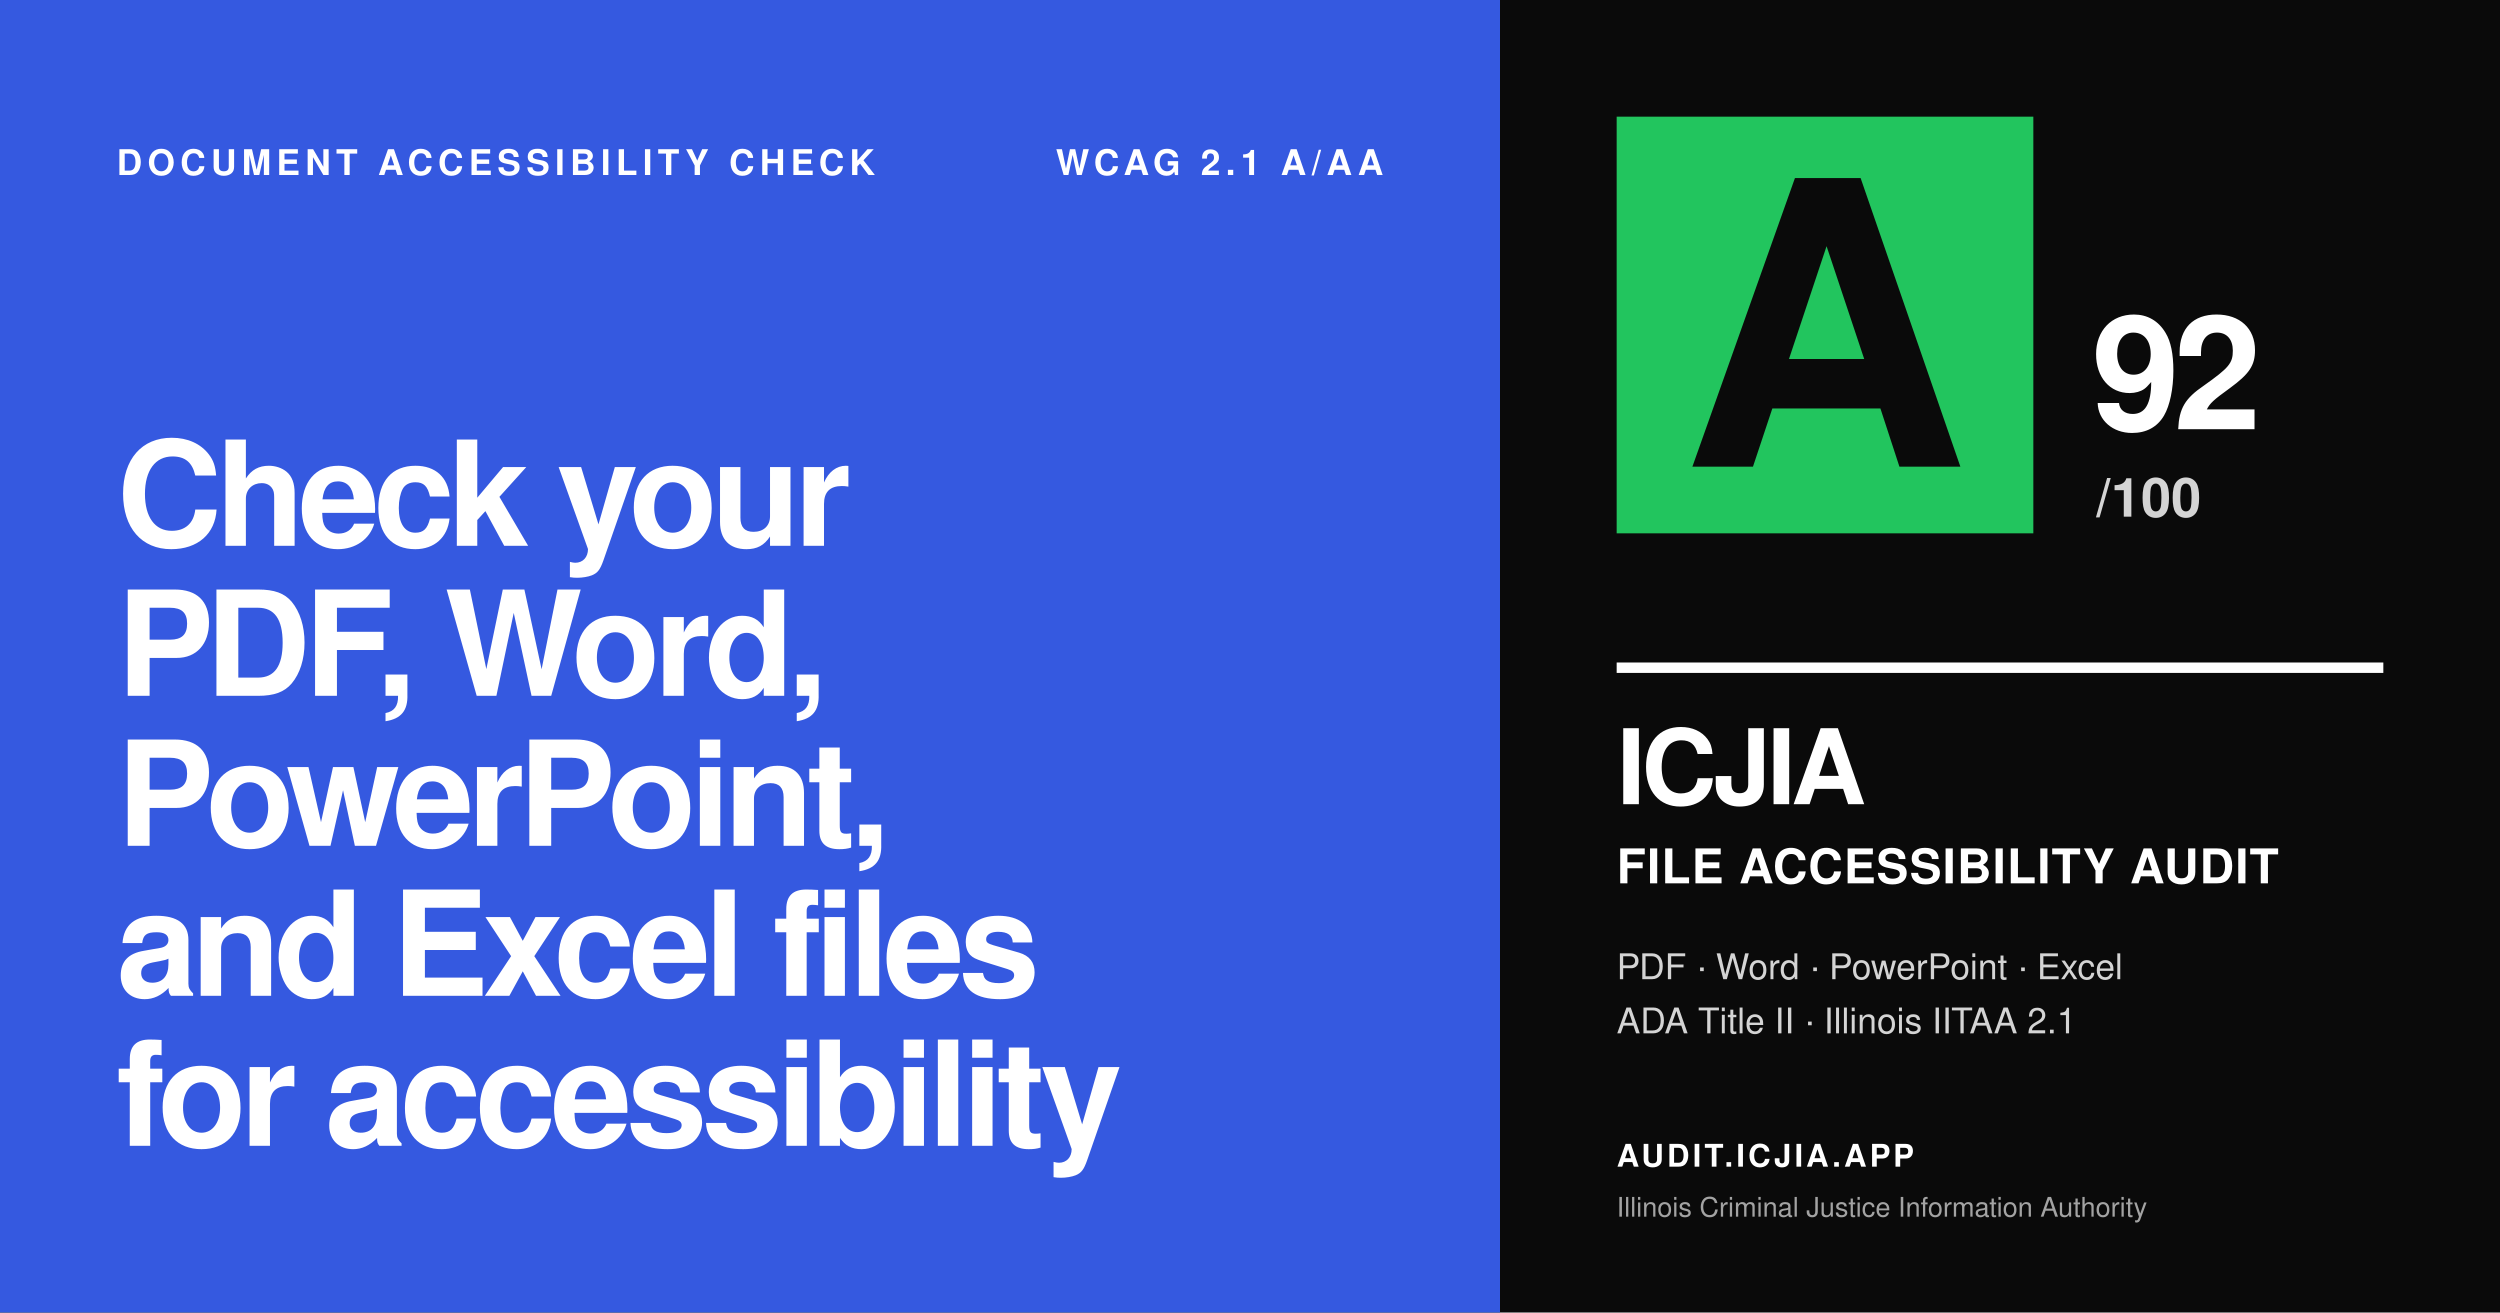
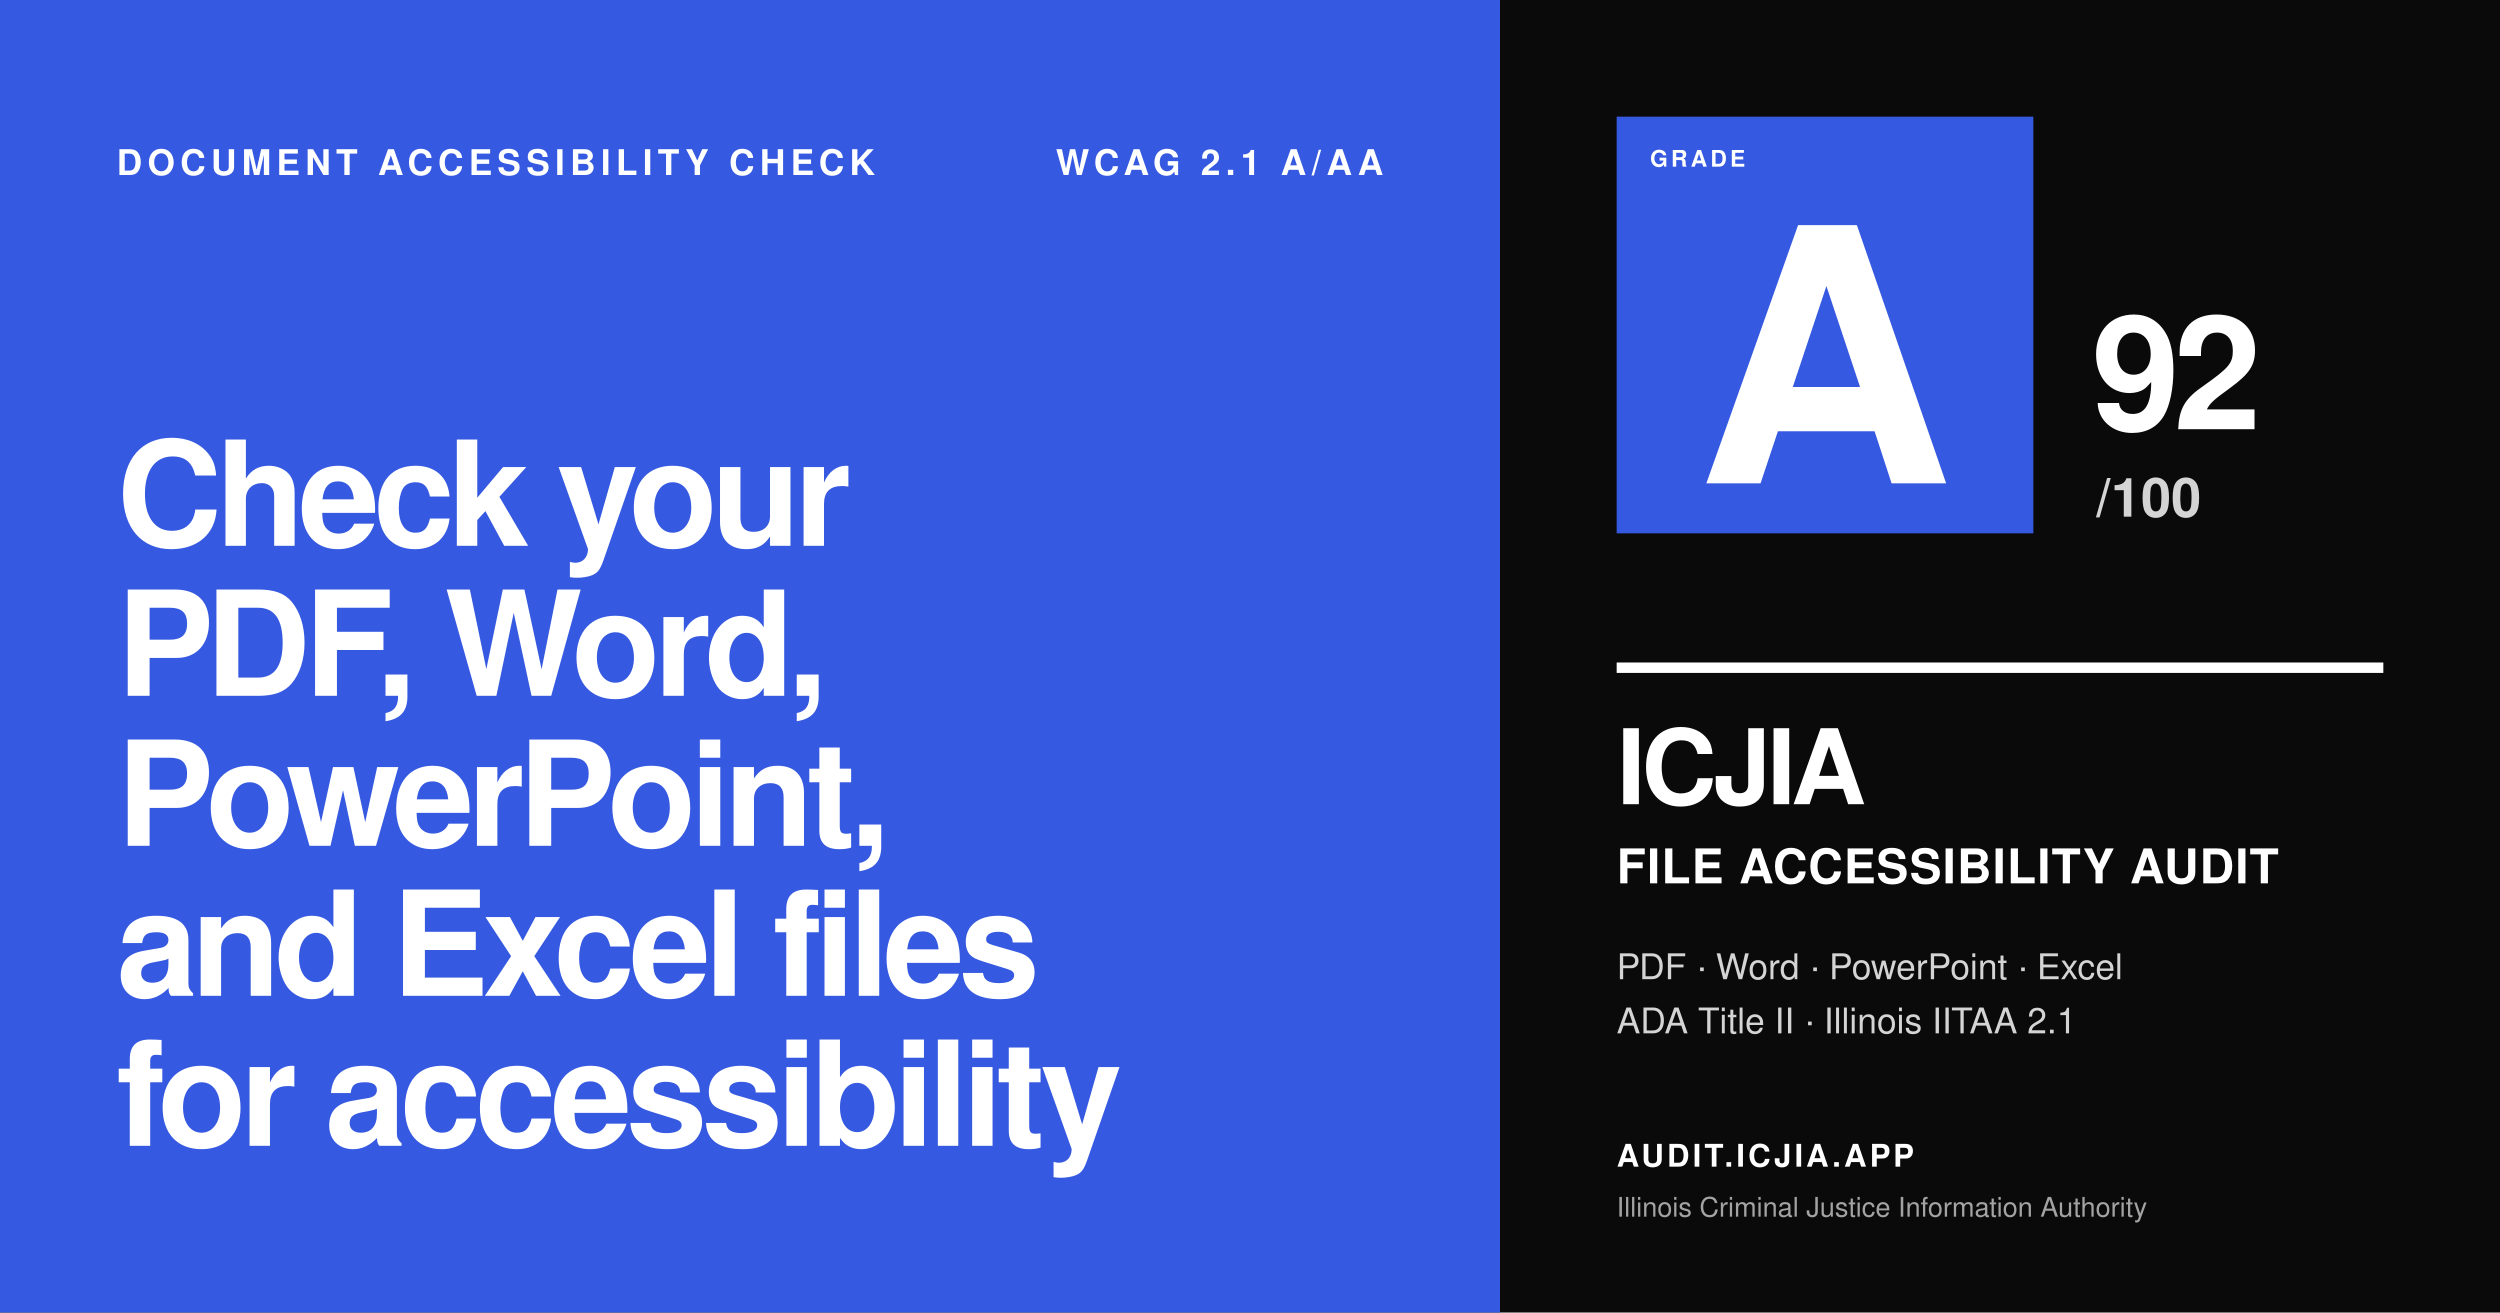
<svg xmlns="http://www.w3.org/2000/svg" width="1200" height="630">
  <rect width="1200" height="630" fill="#0a0a0a" />
  <rect x="0" y="0" width="720" height="630" fill="#3559e0" />
  <text x="56" y="84" font-family="Helvetica Neue, Helvetica, Arial, sans-serif" font-size="17" font-weight="700" fill="#ffffff" letter-spacing="2.5">DOCUMENT ACCESSIBILITY CHECK</text>
  <text x="664" y="84" text-anchor="end" font-family="Helvetica Neue, Helvetica, Arial, sans-serif" font-size="17" font-weight="700" fill="#ffffff" letter-spacing="2.5">WCAG 2.1 A/AA</text>
  <text x="56" y="262" font-family="Helvetica Neue, Helvetica, Arial, sans-serif" font-size="70" font-weight="800" fill="#ffffff" letter-spacing="-3">Check your</text>
  <text x="56" y="334" font-family="Helvetica Neue, Helvetica, Arial, sans-serif" font-size="70" font-weight="800" fill="#ffffff" letter-spacing="-3">PDF, Word,</text>
  <text x="56" y="406" font-family="Helvetica Neue, Helvetica, Arial, sans-serif" font-size="70" font-weight="800" fill="#ffffff" letter-spacing="-3">PowerPoint,</text>
  <text x="56" y="478" font-family="Helvetica Neue, Helvetica, Arial, sans-serif" font-size="70" font-weight="800" fill="#ffffff" letter-spacing="-3">and Excel files</text>
  <text x="56" y="550" font-family="Helvetica Neue, Helvetica, Arial, sans-serif" font-size="70" font-weight="800" fill="#ffffff" letter-spacing="-3">for accessibility</text>
-   <rect x="776" y="56" width="200" height="200" fill="#22c55e" />
-   <text x="876" y="224" text-anchor="middle" font-family="Helvetica Neue, Helvetica, Arial, sans-serif" font-size="190" font-weight="800" fill="#0a0a0a">A</text>
+   <rect x="776" y="56" width="200" height="200" fill="#3559e0" />
+   <text x="792" y="80" font-family="Helvetica Neue, Helvetica, Arial, sans-serif" font-size="11" font-weight="700" fill="#ffffff" letter-spacing="1.5">GRADE</text>
+   <text x="876" y="232" text-anchor="middle" font-family="Helvetica Neue, Helvetica, Arial, sans-serif" font-size="170" font-weight="800" fill="#ffffff">A</text>
  <text x="1004" y="206" font-family="Helvetica Neue, Helvetica, Arial, sans-serif" font-size="76" font-weight="800" fill="#ffffff" letter-spacing="-3">92</text>
  <text x="1006" y="248" font-family="Helvetica Neue, Helvetica, Arial, sans-serif" font-size="26" font-weight="700" fill="#d4d4d4">/100</text>
  <rect x="776" y="318" width="368" height="5" fill="#ffffff" />
  <text x="776" y="386" font-family="Helvetica Neue, Helvetica, Arial, sans-serif" font-size="50" font-weight="800" fill="#ffffff" letter-spacing="-2">ICJIA</text>
  <text x="776" y="424" font-family="Helvetica Neue, Helvetica, Arial, sans-serif" font-size="23" font-weight="800" fill="#ffffff" letter-spacing="0.5">FILE ACCESSIBILITY AUDIT</text>
  <text x="776" y="470" font-family="Helvetica Neue, Helvetica, Arial, sans-serif" font-size="17" fill="#d4d4d4">PDF · Word · PowerPoint · Excel</text>
  <text x="776" y="496" font-family="Helvetica Neue, Helvetica, Arial, sans-serif" font-size="17" fill="#d4d4d4">ADA Title II · Illinois IITAA 2.1</text>
  <text x="776" y="560" font-family="Helvetica Neue, Helvetica, Arial, sans-serif" font-size="15" font-weight="700" fill="#ffffff" letter-spacing="1.5">AUDIT.ICJIA.APP</text>
  <text x="776" y="584" font-family="Helvetica Neue, Helvetica, Arial, sans-serif" font-size="13" fill="#a3a3a3">Illinois Criminal Justice Information Authority</text>
</svg>
